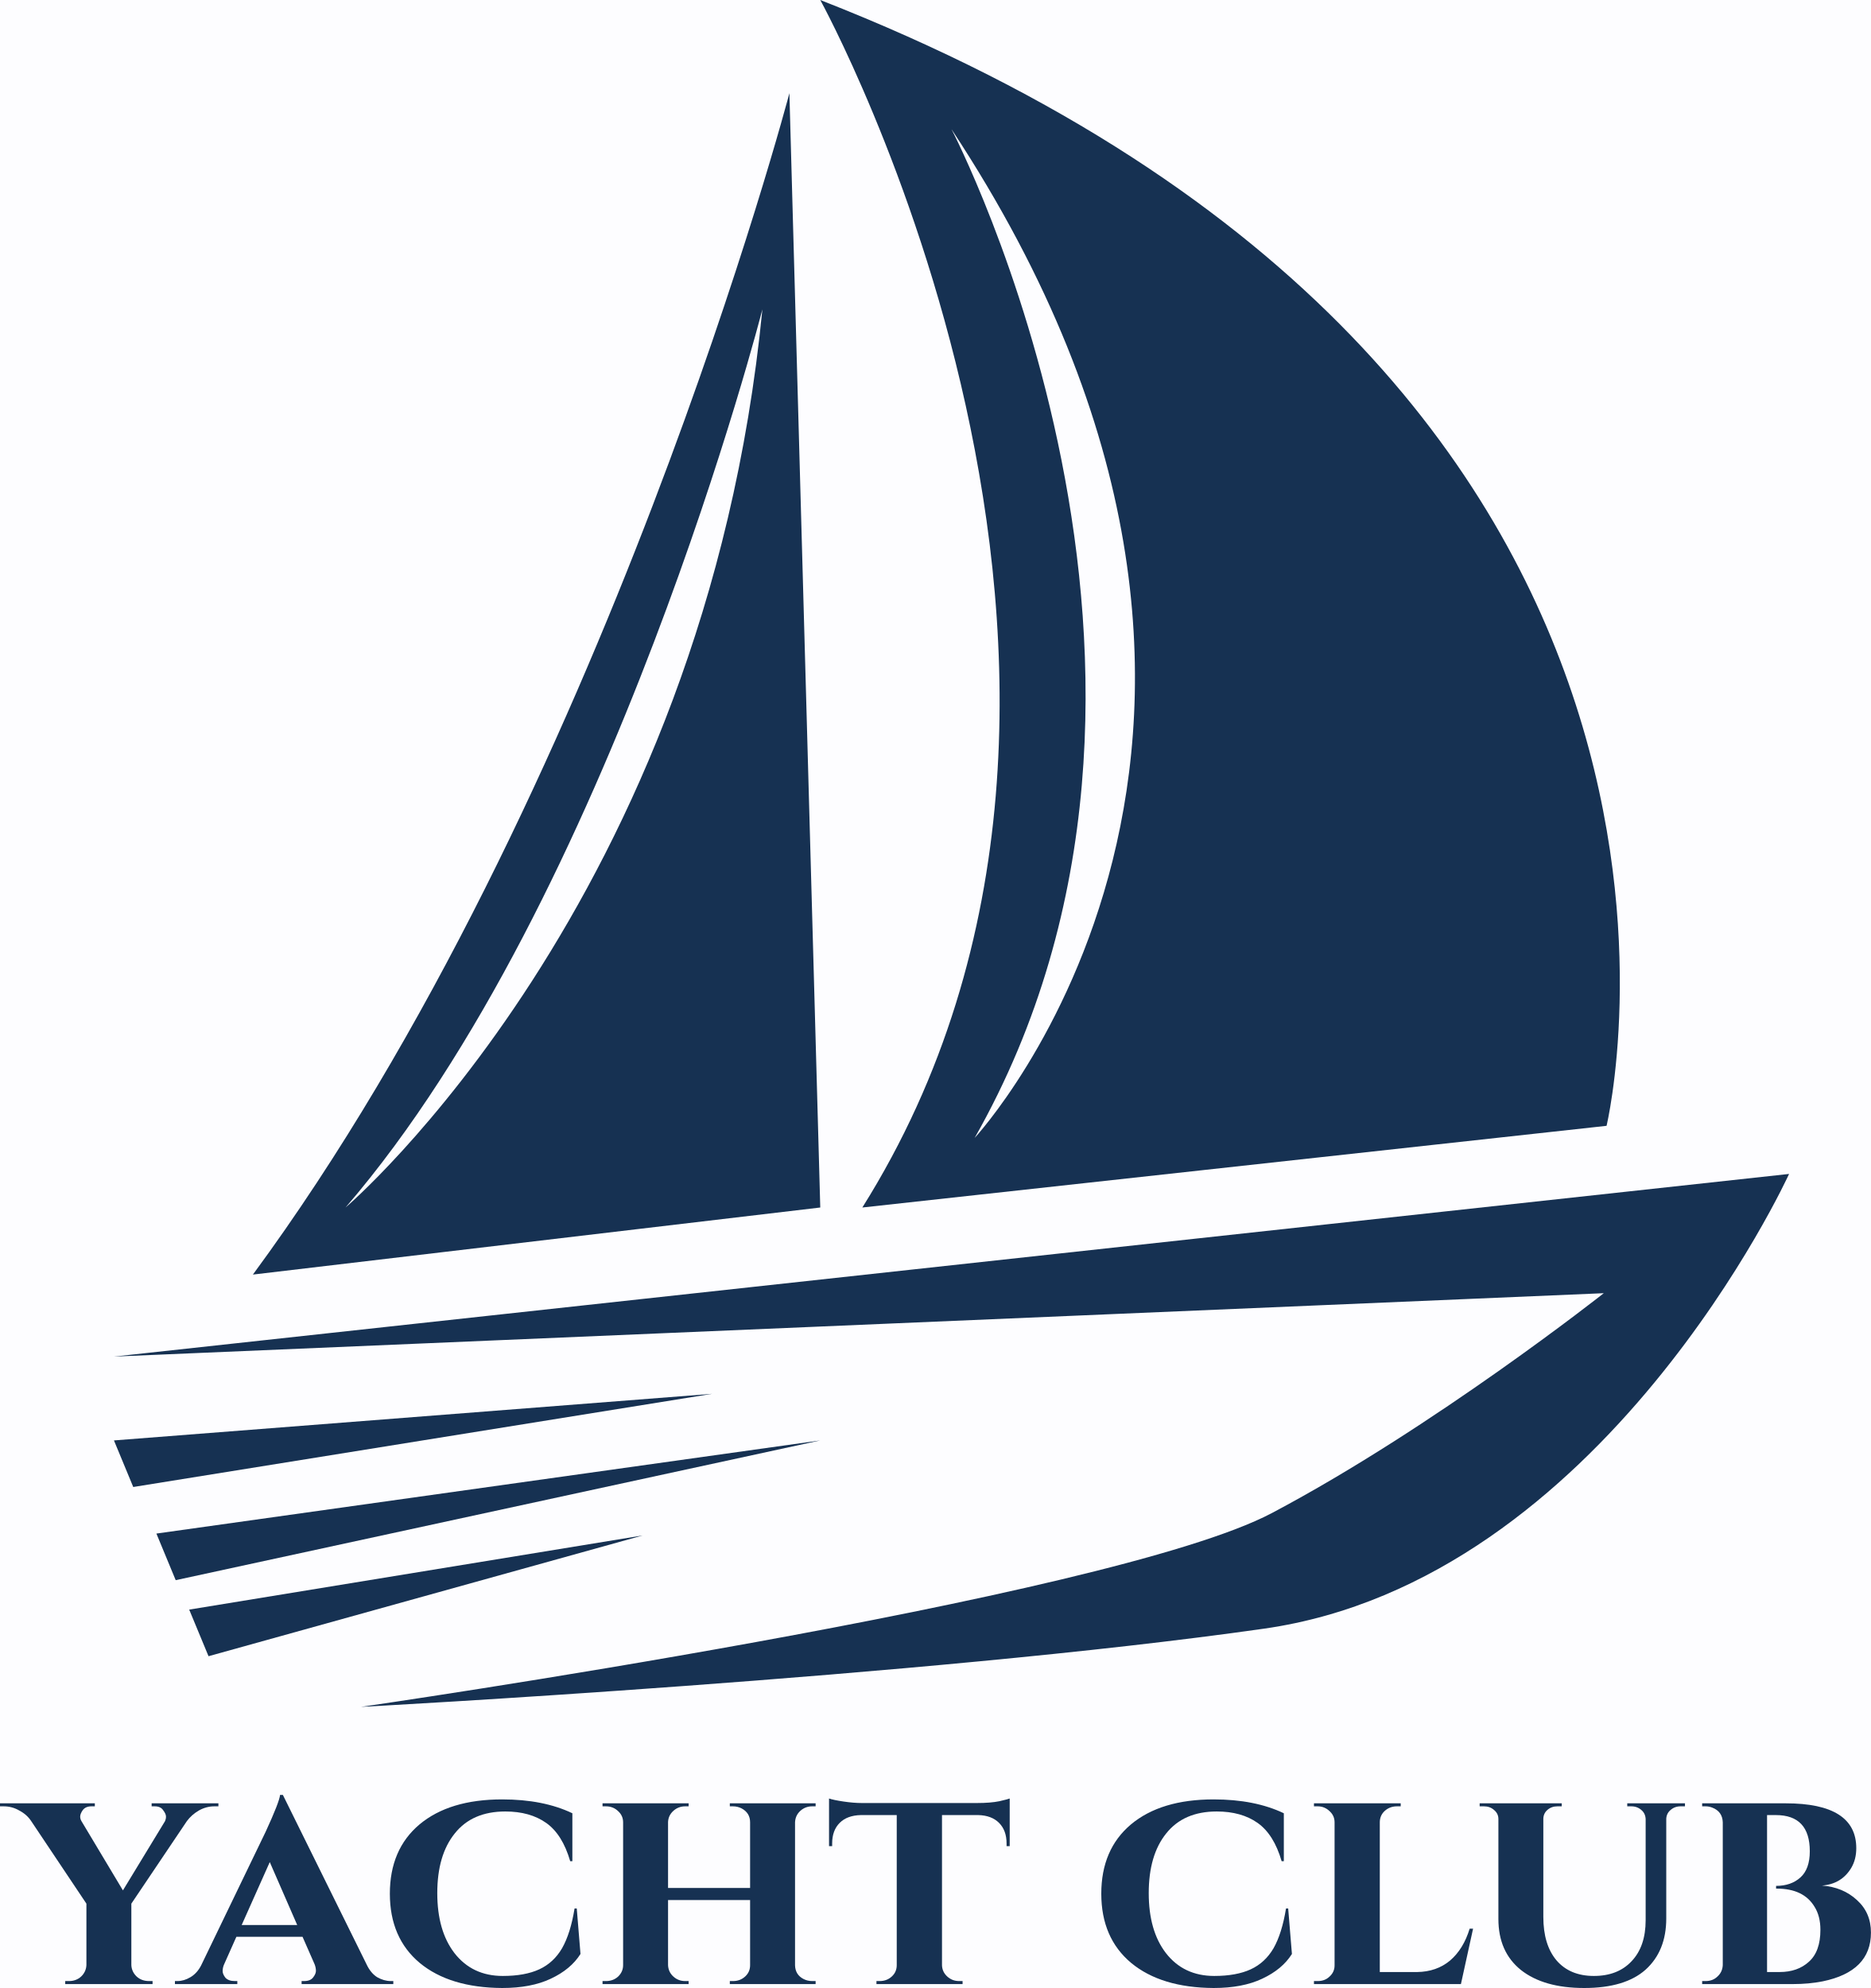
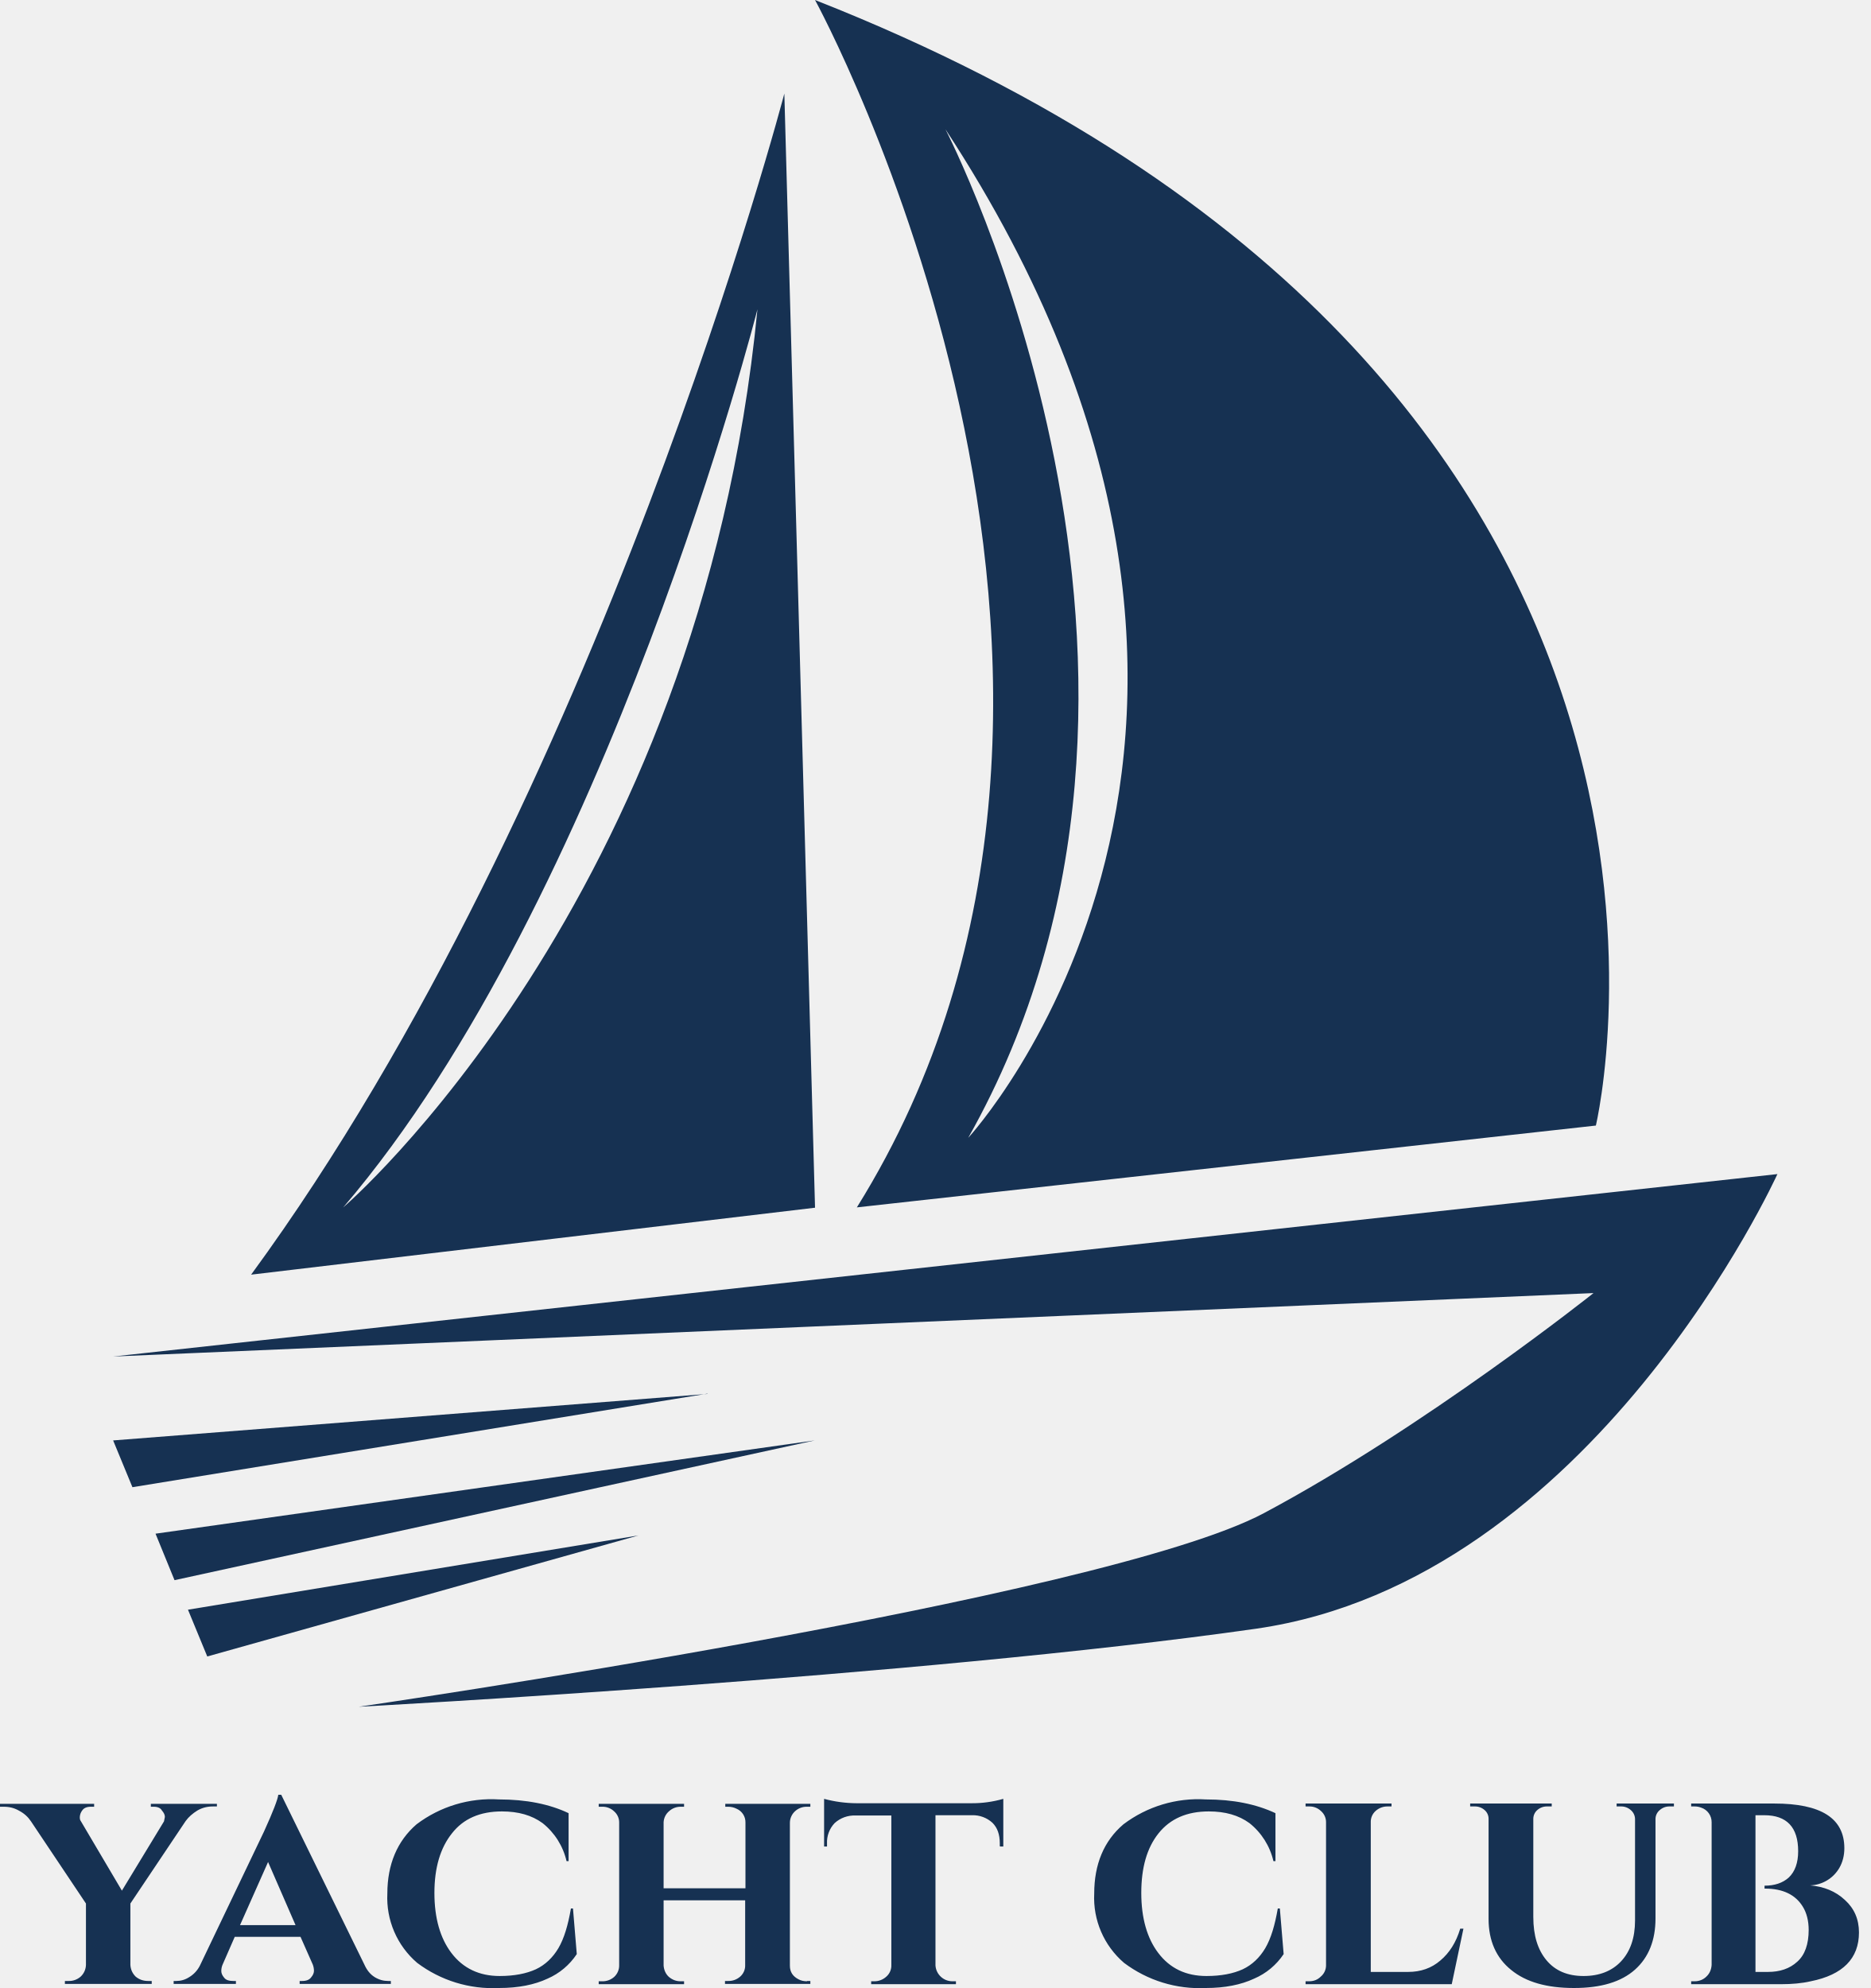
- <svg xmlns="http://www.w3.org/2000/svg" width="64" height="68" viewBox="0 0 64 68" fill="none">
-   <rect width="64" height="68" fill="#E5E5E5" />
-   <g id="Ð¯Ñ- Ñ ÐÐ»ÑÐ± (ÑÑÐµÑÐ¸Ð¹ ÑÐ¿ÑÐ¸Ð½Ñ)" clip-path="url(#clip0_0_1)">
-     <rect width="1280" height="4695" transform="translate(-55 -20)" fill="#FDFDFF" />
-     <g id="header">
-       <rect id="back" x="-55" y="-20" width="1280" height="108" fill="#FDFDFF" />
-       <g id="logotype">
-         <path d="M43.507 51.755C37.962 54.687 12.348 58.384 12.348 58.384C12.348 58.384 31.624 57.364 43.243 55.708C54.861 54.05 61.199 40.155 61.199 40.155L3.898 46.402L54.861 44.234C54.861 44.234 49.052 48.823 43.507 51.755Z" fill="#163152" />
-         <path d="M32.548 4.419C46.191 25.113 33.34 38.923 33.34 38.923C42.319 23.116 32.548 4.419 32.548 4.419ZM29.498 41.303L54.956 38.509C54.956 38.509 61.116 12.934 28.059 0C28.059 0 40.847 23.223 29.498 41.303Z" fill="#163152" />
-         <path d="M11.82 41.303C20.93 30.722 26.079 10.581 26.079 10.581C24.099 30.849 11.82 41.303 11.82 41.303ZM27.003 3.187C27.003 3.187 20.666 27.28 8.651 43.597L28.059 41.303L27.003 3.187Z" fill="#163152" />
-         <path d="M24.362 47.676L3.898 49.27L4.558 50.863L24.362 47.676Z" fill="#163152" />
-         <path d="M21.986 52.52L6.472 55.057L7.133 56.651L21.986 52.52Z" fill="#163152" />
-         <path d="M5.35 52.456L6.01 54.05L28.059 49.27L5.35 52.456Z" fill="#163152" />
-         <path d="M7.471 61.786H7.332C7.147 61.786 6.969 61.834 6.798 61.931C6.635 62.027 6.5 62.147 6.393 62.291L4.493 65.115V67.217C4.5 67.368 4.561 67.499 4.675 67.608C4.788 67.712 4.931 67.763 5.102 67.763H5.219V67.866H2.231V67.763H2.359C2.522 67.763 2.661 67.712 2.775 67.608C2.889 67.499 2.949 67.368 2.956 67.217V65.115L1.067 62.291C0.968 62.14 0.832 62.02 0.662 61.931C0.498 61.834 0.32 61.786 0.128 61.786H0V61.683H3.244V61.786H3.127C2.992 61.786 2.892 61.831 2.828 61.92C2.771 62.003 2.743 62.075 2.743 62.137C2.743 62.192 2.757 62.243 2.786 62.291L4.205 64.661L5.646 62.291C5.667 62.243 5.678 62.192 5.678 62.137C5.678 62.075 5.646 62.003 5.582 61.92C5.525 61.831 5.429 61.786 5.294 61.786H5.187V61.683H7.471V61.786Z" fill="#163152" />
-         <path d="M13.369 67.763H13.454V67.866H10.317V67.763H10.402C10.544 67.763 10.647 67.722 10.711 67.639C10.775 67.557 10.807 67.481 10.807 67.413C10.807 67.344 10.793 67.272 10.765 67.196L10.349 66.248H8.086L7.659 67.207C7.631 67.275 7.616 67.347 7.616 67.423C7.616 67.492 7.648 67.567 7.712 67.65C7.784 67.725 7.89 67.763 8.033 67.763H8.118V67.866H5.984V67.763H6.069C6.218 67.763 6.368 67.718 6.517 67.629C6.667 67.54 6.788 67.406 6.88 67.227L9.089 62.652C9.402 61.972 9.566 61.553 9.58 61.395H9.676L12.537 67.186C12.629 67.385 12.75 67.533 12.899 67.629C13.056 67.718 13.212 67.763 13.369 67.763ZM8.267 65.846H10.167L9.228 63.693L8.267 65.846Z" fill="#163152" />
-         <path d="M17.178 68C15.983 67.993 15.044 67.708 14.361 67.145C13.678 66.575 13.336 65.784 13.336 64.775C13.336 63.765 13.674 62.975 14.35 62.405C15.033 61.834 15.976 61.549 17.178 61.549C18.117 61.549 18.918 61.707 19.579 62.023V63.662H19.505C19.327 63.05 19.053 62.614 18.683 62.353C18.313 62.092 17.847 61.962 17.285 61.962C16.531 61.962 15.954 62.212 15.556 62.714C15.157 63.208 14.958 63.889 14.958 64.754C14.958 65.613 15.154 66.296 15.545 66.805C15.951 67.327 16.502 67.588 17.199 67.588C17.705 67.588 18.121 67.512 18.448 67.361C18.775 67.21 19.035 66.969 19.227 66.64C19.419 66.303 19.562 65.85 19.654 65.28H19.729L19.857 66.836C19.636 67.186 19.298 67.468 18.843 67.681C18.395 67.894 17.84 68 17.178 68Z" fill="#163152" />
-         <path d="M27.783 67.763H27.9V67.866H24.965V67.763H25.072C25.236 67.763 25.374 67.712 25.488 67.608C25.602 67.505 25.659 67.375 25.659 67.217V64.991H22.852V67.217C22.859 67.375 22.92 67.505 23.034 67.608C23.147 67.712 23.283 67.763 23.439 67.763H23.556V67.866H20.611V67.763H20.728C20.892 67.763 21.031 67.712 21.145 67.608C21.258 67.499 21.315 67.368 21.315 67.217V62.333C21.315 62.181 21.258 62.054 21.145 61.951C21.031 61.841 20.892 61.786 20.728 61.786H20.611V61.683H23.556V61.786H23.439C23.283 61.786 23.147 61.838 23.034 61.941C22.92 62.044 22.859 62.171 22.852 62.322V64.579H25.659V62.333C25.659 62.12 25.563 61.962 25.371 61.858C25.278 61.81 25.179 61.786 25.072 61.786H24.965V61.683H27.9V61.786H27.783C27.626 61.786 27.491 61.838 27.377 61.941C27.264 62.044 27.203 62.175 27.196 62.333V67.227C27.203 67.44 27.299 67.595 27.484 67.691C27.576 67.739 27.676 67.763 27.783 67.763Z" fill="#163152" />
-         <path d="M34.432 63.147V63.054C34.432 62.758 34.346 62.525 34.176 62.353C34.005 62.181 33.767 62.092 33.461 62.085H32.223V67.227C32.23 67.378 32.29 67.505 32.404 67.608C32.518 67.712 32.653 67.763 32.81 67.763H32.927V67.866H29.981V67.763H30.088C30.252 67.763 30.39 67.712 30.504 67.608C30.618 67.505 30.675 67.375 30.675 67.217V62.085H29.448C29.135 62.092 28.893 62.181 28.722 62.353C28.551 62.525 28.466 62.758 28.466 63.054V63.147H28.359V61.518C28.459 61.553 28.622 61.587 28.85 61.621C29.085 61.656 29.295 61.673 29.48 61.673H33.418C33.731 61.673 33.987 61.652 34.186 61.611C34.393 61.563 34.51 61.532 34.539 61.518V63.147H34.432Z" fill="#163152" />
-         <path d="M41.515 68C40.319 67.993 39.38 67.708 38.697 67.145C38.014 66.575 37.672 65.784 37.672 64.775C37.672 63.765 38.01 62.975 38.686 62.405C39.369 61.834 40.312 61.549 41.515 61.549C42.454 61.549 43.254 61.707 43.916 62.023V63.662H43.841C43.663 63.05 43.389 62.614 43.019 62.353C42.65 62.092 42.183 61.962 41.621 61.962C40.867 61.962 40.291 62.212 39.892 62.714C39.494 63.208 39.295 63.889 39.295 64.754C39.295 65.613 39.49 66.296 39.882 66.805C40.287 67.327 40.839 67.588 41.536 67.588C42.041 67.588 42.457 67.512 42.785 67.361C43.112 67.21 43.372 66.969 43.564 66.64C43.756 66.303 43.898 65.85 43.991 65.28H44.065L44.193 66.836C43.973 67.186 43.635 67.468 43.179 67.681C42.731 67.894 42.176 68 41.515 68Z" fill="#163152" />
-         <path d="M44.947 67.866V67.763H45.075C45.239 67.763 45.374 67.712 45.481 67.608C45.595 67.505 45.652 67.378 45.652 67.227V62.333C45.652 62.181 45.595 62.054 45.481 61.951C45.367 61.841 45.232 61.786 45.075 61.786H44.947V61.683H47.914V61.786H47.786C47.623 61.786 47.484 61.838 47.37 61.941C47.256 62.044 47.199 62.175 47.199 62.333V67.454H48.48C48.921 67.447 49.295 67.317 49.601 67.062C49.907 66.801 50.131 66.437 50.273 65.97H50.39L49.974 67.866H44.947Z" fill="#163152" />
-         <path d="M57.638 61.786H57.489C57.353 61.786 57.24 61.828 57.147 61.91C57.055 61.986 57.005 62.085 56.998 62.209V65.62C56.998 66.362 56.763 66.945 56.293 67.371C55.824 67.79 55.123 68 54.191 68C53.266 68 52.544 67.794 52.024 67.382C51.512 66.969 51.256 66.389 51.256 65.64V62.219C51.256 62.096 51.206 61.992 51.106 61.91C51.014 61.828 50.9 61.786 50.765 61.786H50.615V61.683H53.422V61.786H53.273C53.138 61.786 53.024 61.828 52.931 61.91C52.839 61.992 52.793 62.096 52.793 62.219V65.568C52.793 66.2 52.942 66.695 53.241 67.052C53.547 67.409 53.974 67.588 54.522 67.588C55.069 67.588 55.5 67.419 55.813 67.083C56.133 66.746 56.293 66.279 56.293 65.681V62.219C56.286 62.089 56.236 61.986 56.144 61.91C56.051 61.828 55.938 61.786 55.802 61.786H55.664V61.683H57.638V61.786Z" fill="#163152" />
-         <path d="M63.498 63.219C63.498 63.473 63.441 63.696 63.328 63.889C63.107 64.259 62.773 64.462 62.324 64.496C62.801 64.531 63.2 64.696 63.52 64.991C63.84 65.28 64 65.651 64 66.104C64 66.99 63.449 67.547 62.346 67.773C62.033 67.835 61.691 67.866 61.321 67.866H58.226V67.763H58.343C58.507 67.763 58.642 67.712 58.749 67.608C58.863 67.505 58.923 67.375 58.931 67.217V62.333C58.923 62.085 58.802 61.917 58.568 61.828C58.496 61.8 58.422 61.786 58.343 61.786H58.226V61.683H61.086C62.694 61.683 63.498 62.195 63.498 63.219ZM62.271 66.011C62.271 65.695 62.203 65.431 62.068 65.218C61.819 64.806 61.389 64.6 60.777 64.6C60.77 64.6 60.763 64.6 60.755 64.6V64.507C61.097 64.507 61.374 64.411 61.588 64.218C61.801 64.026 61.908 63.727 61.908 63.322C61.908 62.497 61.52 62.085 60.745 62.085H60.446V67.454H60.873C61.286 67.454 61.62 67.337 61.876 67.103C62.139 66.87 62.271 66.506 62.271 66.011Z" fill="#163152" />
-       </g>
-     </g>
-   </g>
-   <defs>
-     <clipPath id="clip0_0_1">
-       <rect width="1280" height="4695" fill="white" transform="translate(-55 -20)" />
-     </clipPath>
-   </defs>
+ <svg xmlns="http://www.w3.org/2000/svg" fill="none" width="64" height="68" viewBox="0 0 64 68">
+   <path d="M43.23 51.76c-5.51 2.93-30.96 6.62-30.96 6.62s19.15-1.02 30.7-2.67C54.5 54.05 60.8 40.16 60.8 40.16L3.87 46.4l50.64-2.17s-5.78 4.6-11.28 7.53zM32.34 4.42c13.55 20.7.78 34.5.78 34.5 8.92-15.8-.78-34.5-.78-34.5zM29.3 41.3l25.29-2.8S60.72 12.94 27.88 0c0 0 12.7 23.22 1.43 41.3zM11.74 41.3c9.05-10.58 14.17-30.72 14.17-30.72C23.94 30.85 11.74 41.3 11.74 41.3zM26.83 3.2s-6.3 24.09-18.24 40.4l19.29-2.29L26.83 3.2z" fill="#163152" />
+   <path d="M24.2 47.68L3.87 49.27l.66 1.6 19.67-3.2zM21.84 52.52L6.43 55.06l.66 1.6 14.75-4.14zM5.32 52.46l.65 1.59 21.9-4.78-22.55 3.19zM7.42 61.79h-.14c-.18 0-.36.04-.53.14-.16.1-.3.22-.4.36l-1.89 2.82v2.1c.01.16.07.29.18.4.12.1.26.15.43.15h.12v.1H2.22v-.1h.12a.6.6 0 00.42-.15.57.57 0 00.18-.4v-2.1L1.06 62.3c-.1-.15-.23-.27-.4-.36-.17-.1-.34-.14-.53-.14H0v-.1h3.22v.1h-.11c-.14 0-.24.04-.3.13a.4.4 0 00-.08.22c0 .05 0 .1.04.15l1.4 2.37 1.44-2.37.03-.15c0-.07-.03-.14-.1-.22-.05-.09-.15-.13-.28-.13h-.1v-.1h2.26v.1zM13.28 67.76h.09v.1h-3.12v-.1h.08c.15 0 .25-.04.31-.12.07-.08.1-.16.1-.23a.62.62 0 00-.04-.21l-.42-.95H8.03l-.42.96a.56.56 0 00-.04.21c0 .07.03.15.1.23.06.08.17.11.31.11h.09v.1H5.94v-.1h.09c.15 0 .3-.04.44-.13a.97.97 0 00.37-.4l2.19-4.58c.31-.68.47-1.1.49-1.26h.1l2.84 5.8c.09.2.2.34.36.44.15.09.3.13.46.13zm-5.07-1.91h1.9l-.94-2.16-.96 2.16zM17.07 68a4.3 4.3 0 01-2.8-.86 2.93 2.93 0 01-1.02-2.37c0-1 .34-1.8 1-2.37a4.24 4.24 0 012.82-.85c.93 0 1.73.16 2.38.47v1.64h-.07a2.33 2.33 0 00-.82-1.3c-.37-.27-.83-.4-1.39-.4-.75 0-1.32.25-1.71.75-.4.5-.6 1.18-.6 2.04 0 .86.2 1.55.58 2.05.4.53.96.79 1.65.79.5 0 .91-.08 1.24-.23.32-.15.58-.4.77-.72.2-.34.33-.79.43-1.36h.07l.13 1.56a2.3 2.3 0 01-1 .84c-.45.21-1 .32-1.66.32zM27.6 67.76h.12v.1H24.8v-.1h.11a.6.6 0 00.41-.15.5.5 0 00.17-.4V65H22.7v2.23c.01.15.07.29.18.39.12.1.25.15.4.15h.12v.1h-2.92v-.1h.11a.6.6 0 00.42-.15.53.53 0 00.17-.4v-4.88a.5.5 0 00-.17-.38.57.57 0 00-.42-.16h-.11v-.1h2.92v.1h-.11a.58.58 0 00-.4.15.53.53 0 00-.19.38v2.26h2.8v-2.25a.5.5 0 00-.3-.47.63.63 0 00-.29-.07h-.1v-.1h2.91v.1h-.12a.58.58 0 00-.4.15.54.54 0 00-.18.4v4.89c0 .21.1.36.29.46.09.05.19.07.3.07zM34.2 63.15v-.1c0-.3-.08-.53-.25-.7a.99.99 0 00-.7-.26H32v5.14a.58.58 0 00.58.54h.12v.1H29.8v-.1h.1a.6.6 0 00.42-.16.5.5 0 00.17-.4V62.1h-1.22a1 1 0 00-.72.26.95.95 0 00-.26.7v.1h-.1v-1.63a4.35 4.35 0 001.11.15h3.91a3.86 3.86 0 001.11-.15v1.63h-.1zM41.25 68a4.3 4.3 0 01-2.8-.86 2.93 2.93 0 01-1.02-2.37c0-1 .33-1.8 1-2.37a4.24 4.24 0 012.82-.85c.93 0 1.72.16 2.38.47v1.64h-.07a2.33 2.33 0 00-.82-1.3c-.37-.27-.83-.4-1.39-.4-.75 0-1.32.25-1.72.75-.4.5-.59 1.18-.59 2.04 0 .86.2 1.55.58 2.05.4.53.95.79 1.65.79.5 0 .91-.08 1.24-.23.32-.15.58-.4.77-.72.2-.34.33-.79.43-1.36h.07l.13 1.56a2.3 2.3 0 01-1.01.84c-.45.21-1 .32-1.65.32zM44.66 67.87v-.1h.12c.17 0 .3-.06.4-.16a.5.5 0 00.18-.38v-4.9a.5.5 0 00-.17-.38.56.56 0 00-.4-.16h-.13v-.1h2.94v.1h-.12a.6.6 0 00-.42.15.5.5 0 00-.17.4v5.11h1.28c.43 0 .8-.13 1.1-.39.31-.26.54-.62.68-1.09h.11l-.4 1.9h-5zM57.26 61.79h-.14a.49.49 0 00-.34.12.4.4 0 00-.15.3v3.41c0 .74-.23 1.33-.7 1.75-.47.42-1.16.63-2.09.63-.92 0-1.64-.2-2.15-.62-.51-.41-.77-1-.77-1.74v-3.42a.39.39 0 00-.14-.31.49.49 0 00-.34-.12h-.15v-.1h2.79v.1h-.15a.49.49 0 00-.34.12.4.4 0 00-.14.3v3.36c0 .63.15 1.12.45 1.48.3.36.72.54 1.27.54.54 0 .97-.17 1.28-.5.32-.34.48-.81.48-1.4v-3.47a.41.41 0 00-.15-.31.49.49 0 00-.34-.12h-.14v-.1h1.96v.1zM63.09 63.22c0 .25-.06.48-.17.67a1.2 1.2 0 01-1 .6c.47.04.87.2 1.19.5.32.29.48.66.48 1.11 0 .89-.55 1.45-1.65 1.67-.3.07-.65.1-1.02.1h-3.07v-.1h.12c.16 0 .3-.06.4-.16.11-.1.17-.24.18-.4v-4.88a.52.52 0 00-.36-.5.6.6 0 00-.22-.04h-.12v-.1h2.84c1.6 0 2.4.5 2.4 1.53zm-1.22 2.8c0-.32-.07-.59-.2-.8-.25-.41-.68-.62-1.29-.62h-.02v-.1c.34 0 .62-.09.83-.28.21-.2.32-.5.32-.9 0-.82-.39-1.23-1.16-1.23h-.3v5.36h.43c.4 0 .74-.11 1-.35.26-.23.39-.6.39-1.09z" fill="#163152" />
</svg>
